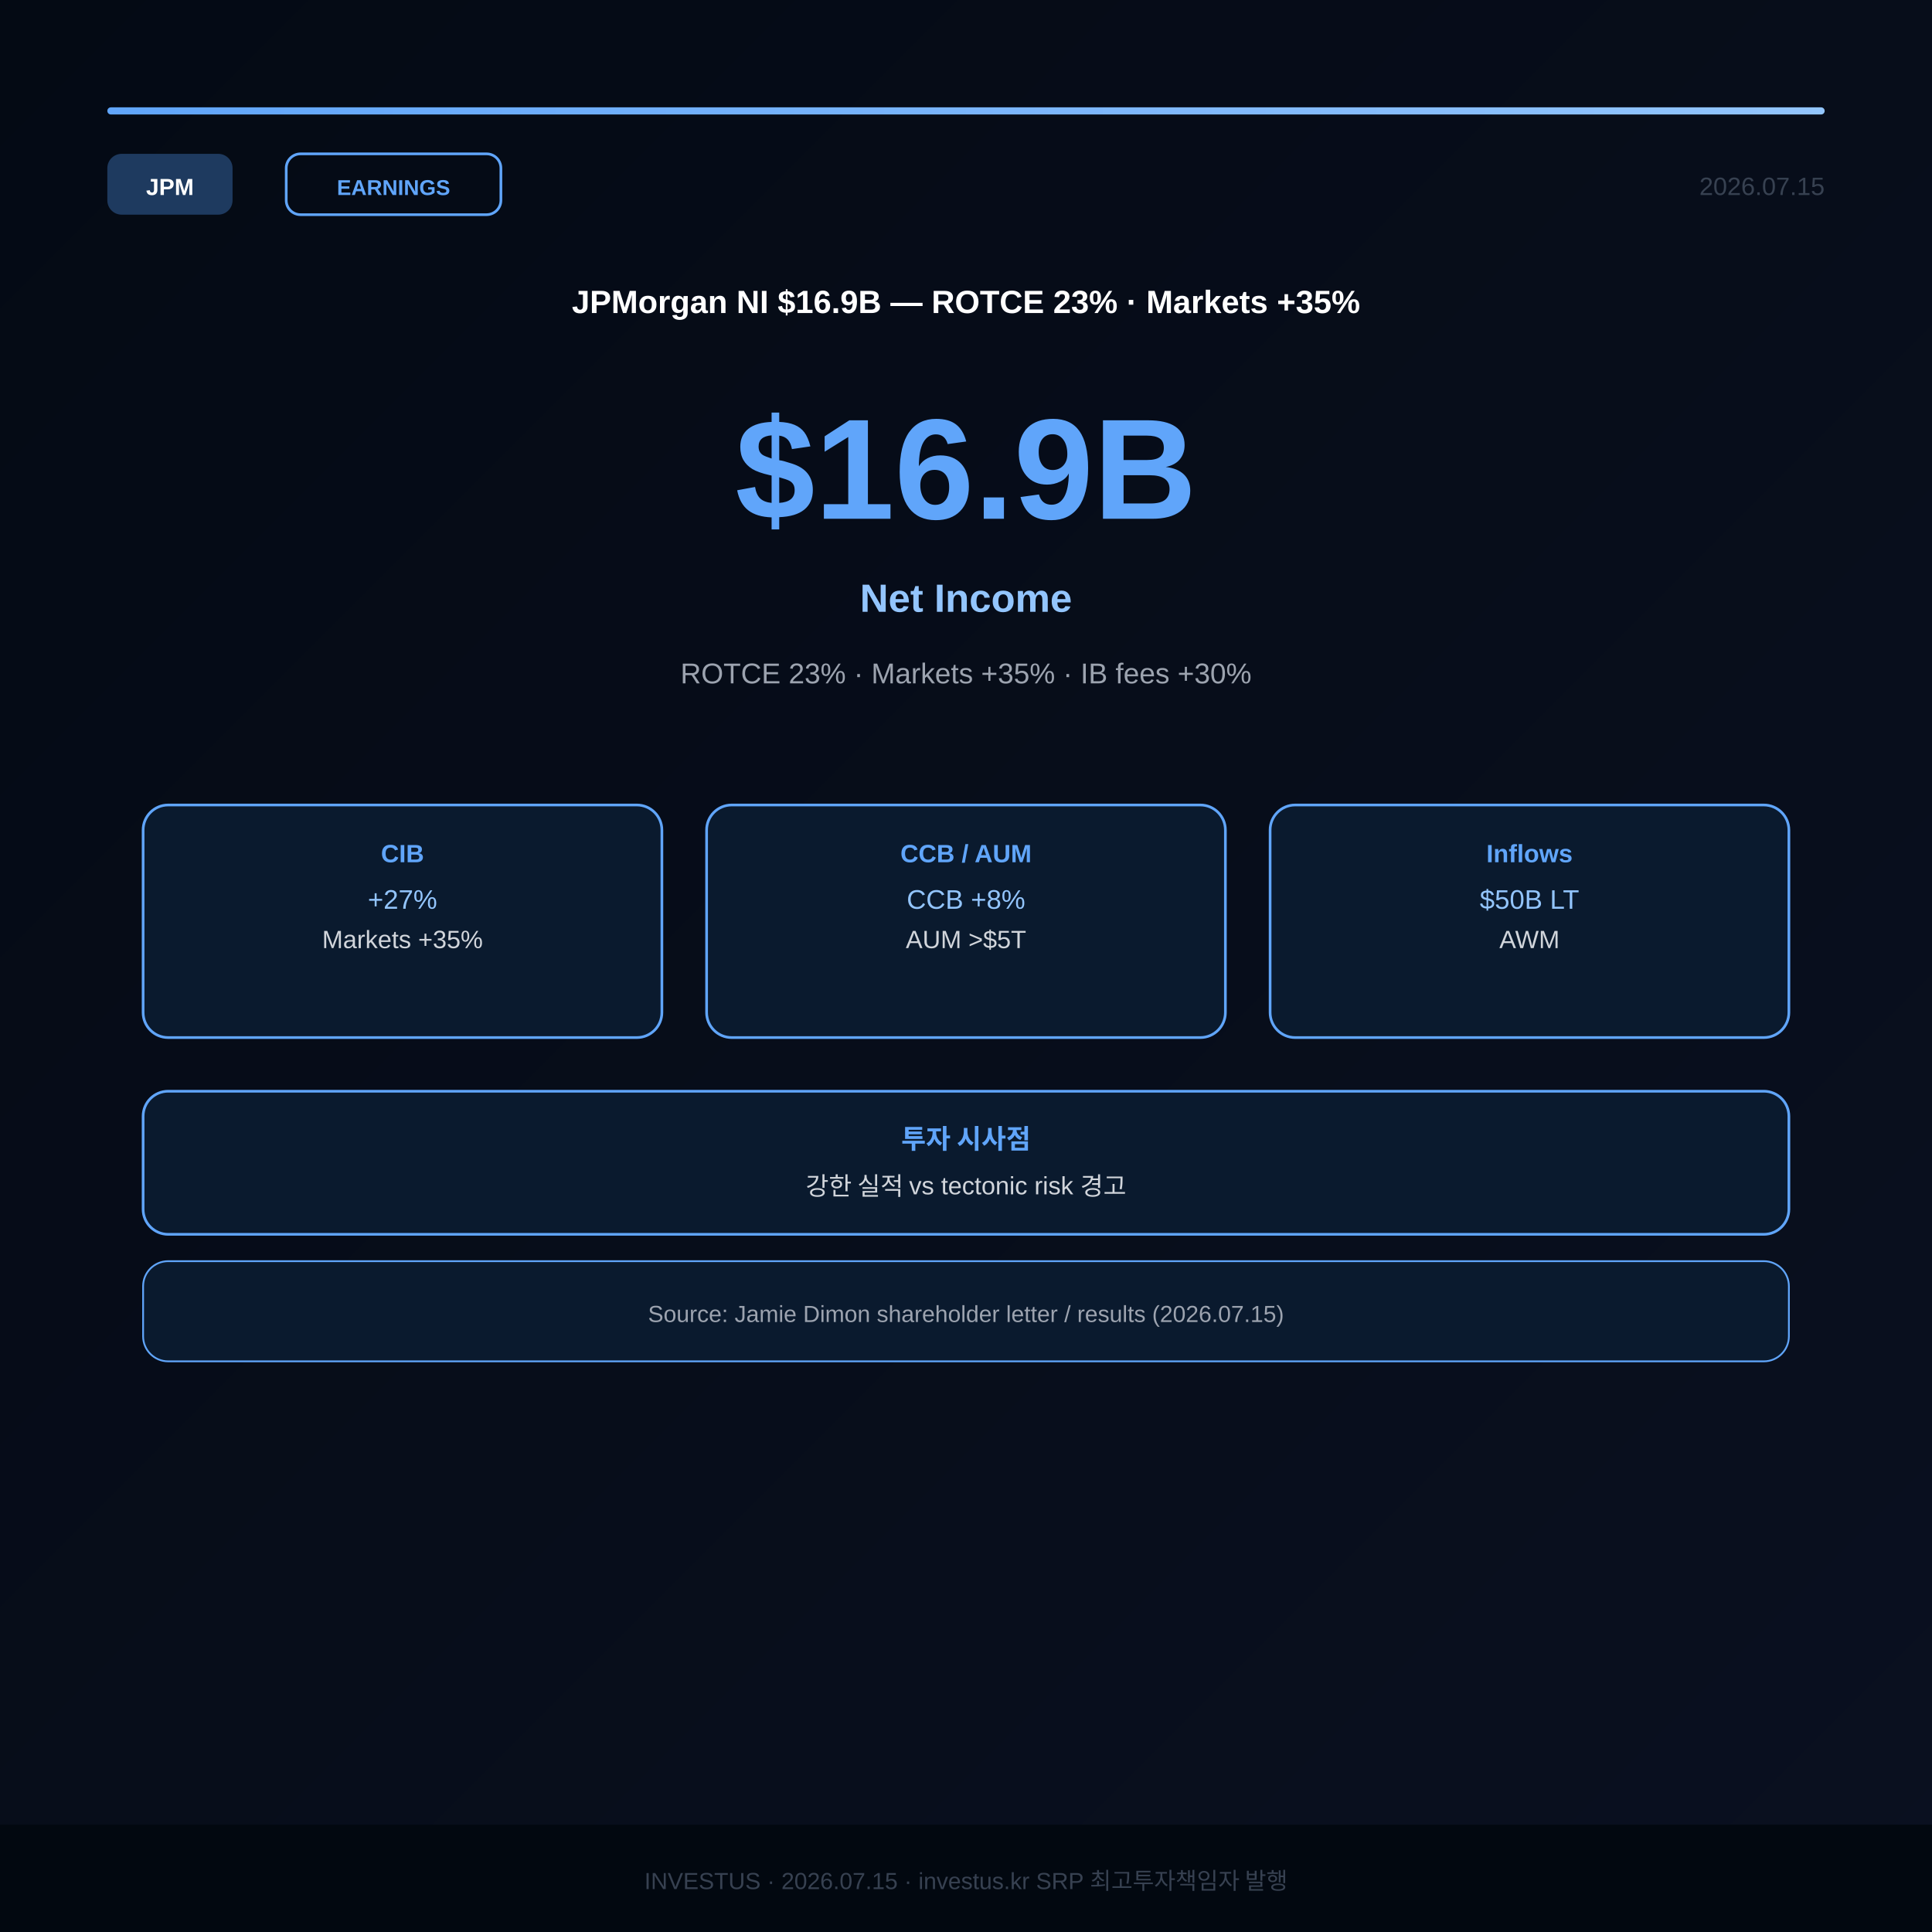
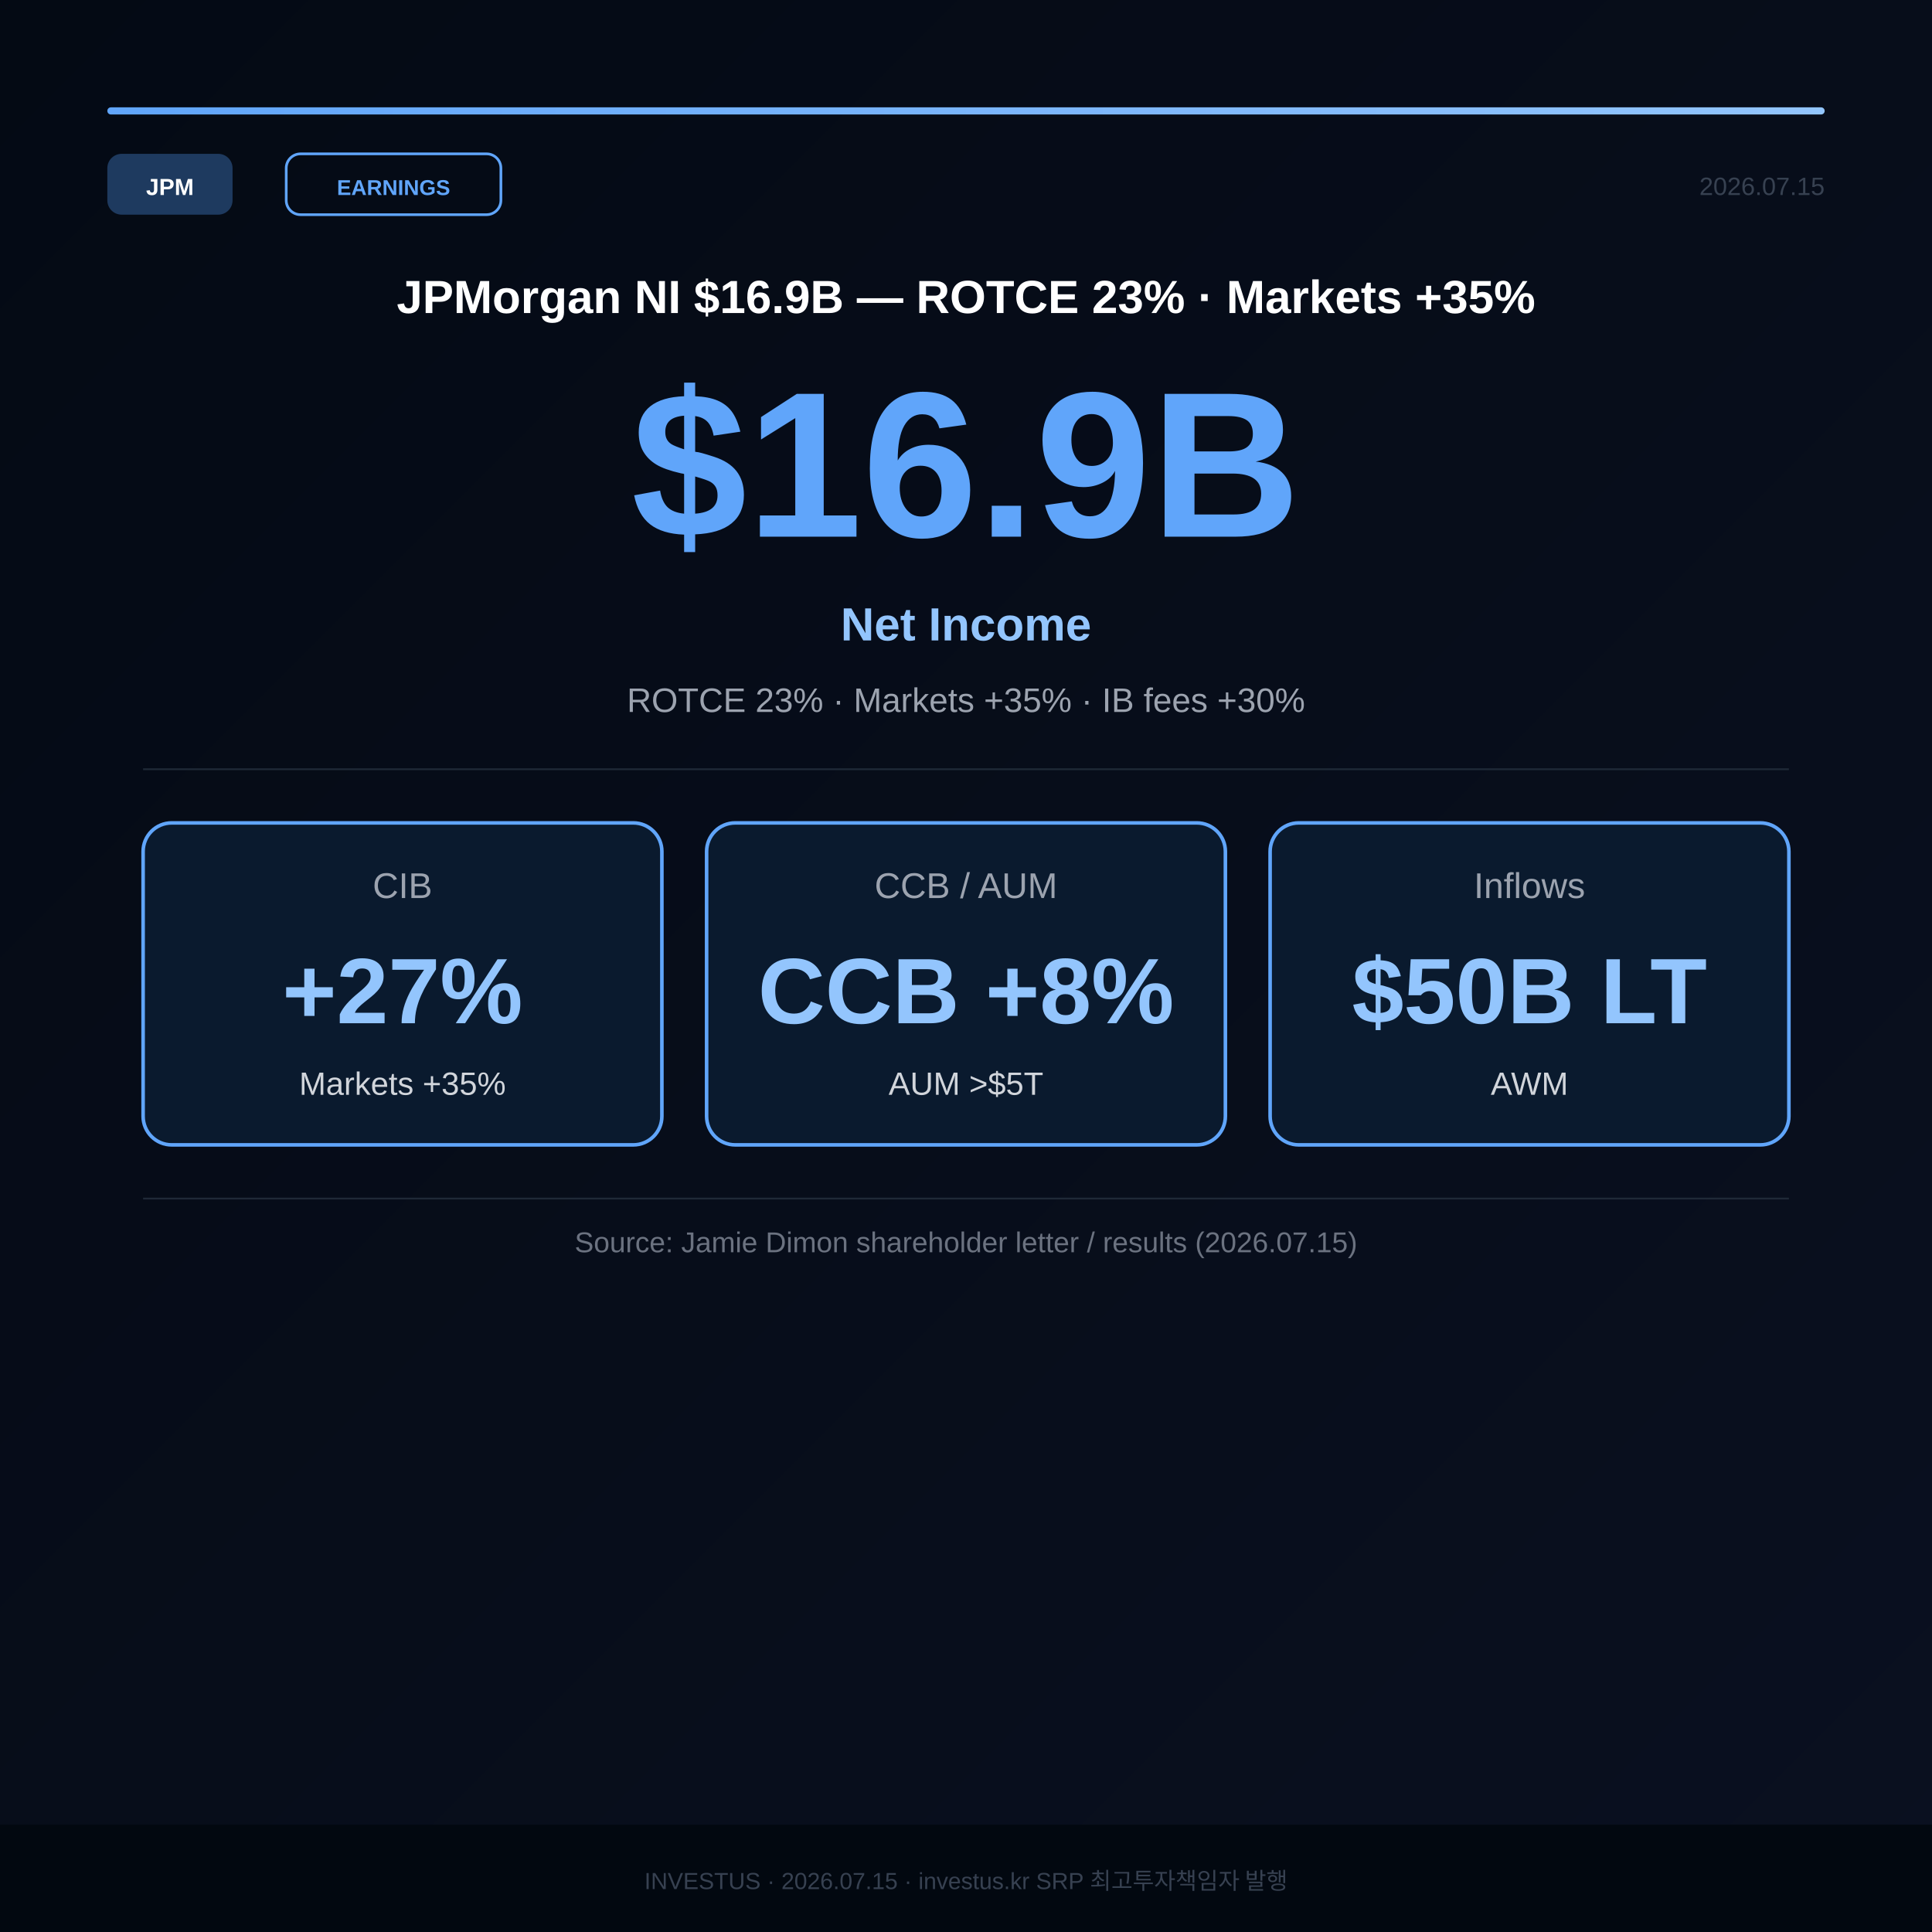
<svg xmlns="http://www.w3.org/2000/svg" viewBox="0 0 1080 1080" width="1080" height="1080">
  <defs>
    <linearGradient id="bg" x1="0%" y1="0%" x2="100%" y2="100%">
      <stop offset="0%" style="stop-color:#040a14" />
      <stop offset="100%" style="stop-color:#0a1020" />
    </linearGradient>
    <linearGradient id="grad" x1="0%" y1="0%" x2="100%" y2="0%">
      <stop offset="0%" style="stop-color:#60a5fa" />
      <stop offset="100%" style="stop-color:#93c5fd" />
    </linearGradient>
  </defs>
  <rect width="1080" height="1080" fill="url(#bg)" />
  <rect x="60" y="60" width="960" height="4" fill="url(#grad)" rx="2" />
  <rect x="60" y="86" width="70" height="34" rx="8" fill="#1e3a5f" />
  <text x="95.0" y="109" font-family="Arial Black, Arial" font-weight="900" font-size="13" fill="#ffffff" text-anchor="middle">JPM</text>
  <rect x="160" y="86" width="120" height="34" rx="8" fill="none" stroke="#60a5fa" stroke-width="1.5" />
  <text x="220.0" y="109" font-family="Arial, sans-serif" font-weight="700" font-size="12" fill="#60a5fa" text-anchor="middle">EARNINGS</text>
  <text x="1020" y="109" font-family="Arial, sans-serif" font-size="14" fill="#374151" text-anchor="end">2026.07.15</text>
-   <text x="540" y="175" font-family="Arial Black, Arial" font-weight="900" font-size="18" fill="#ffffff" text-anchor="middle">JPMorgan NI $16.9B — ROTCE 23% · Markets +35%</text>
-   <text x="540" y="290" font-family="Arial Black, Arial" font-weight="900" font-size="80" fill="#60a5fa" text-anchor="middle">$16.9B</text>
-   <text x="540" y="342" font-family="Arial Black, Arial" font-weight="900" font-size="22" fill="#93c5fd" text-anchor="middle">Net Income</text>
-   <text x="540" y="382" font-family="Arial, sans-serif" font-size="16" fill="#9ca3af" text-anchor="middle">ROTCE 23% · Markets +35% · IB fees +30%</text>
-   <rect x="80" y="450" width="290" height="130" rx="14" fill="#0a1a2e" stroke="#60a5fa" stroke-width="1.5" />
-   <text x="225.0" y="482" font-family="Arial Black, Arial" font-weight="900" font-size="14" fill="#60a5fa" text-anchor="middle">CIB</text>
-   <text x="225.0" y="508" font-family="Arial, sans-serif" font-size="15" fill="#93c5fd" text-anchor="middle">+27%</text>
-   <text x="225.0" y="530" font-family="Arial, sans-serif" font-size="14" fill="#d1d5db" text-anchor="middle">Markets +35%</text>
-   <rect x="395" y="450" width="290" height="130" rx="14" fill="#0a1a2e" stroke="#60a5fa" stroke-width="1.5" />
-   <text x="540.0" y="482" font-family="Arial Black, Arial" font-weight="900" font-size="14" fill="#60a5fa" text-anchor="middle">CCB / AUM</text>
-   <text x="540.0" y="508" font-family="Arial, sans-serif" font-size="15" fill="#93c5fd" text-anchor="middle">CCB +8%</text>
-   <text x="540.0" y="530" font-family="Arial, sans-serif" font-size="14" fill="#d1d5db" text-anchor="middle">AUM &gt;$5T</text>
-   <rect x="710" y="450" width="290" height="130" rx="14" fill="#0a1a2e" stroke="#60a5fa" stroke-width="1.5" />
-   <text x="855.0" y="482" font-family="Arial Black, Arial" font-weight="900" font-size="14" fill="#60a5fa" text-anchor="middle">Inflows</text>
-   <text x="855.0" y="508" font-family="Arial, sans-serif" font-size="15" fill="#93c5fd" text-anchor="middle">$50B LT</text>
-   <text x="855.0" y="530" font-family="Arial, sans-serif" font-size="14" fill="#d1d5db" text-anchor="middle">AWM</text>
-   <rect x="80" y="610" width="920" height="80" rx="14" fill="#0a1a2e" stroke="#60a5fa" stroke-width="1.5" />
-   <text x="540" y="642" font-family="Arial Black, Arial" font-weight="900" font-size="15" fill="#60a5fa" text-anchor="middle">투자 시사점</text>
-   <text x="540" y="668" font-family="Arial, sans-serif" font-size="14" fill="#d1d5db" text-anchor="middle">강한 실적 vs tectonic risk 경고</text>
-   <rect x="80" y="705" width="920" height="56" rx="14" fill="#0a1a2e" stroke="#60a5fa" stroke-width="1" />
-   <text x="540" y="739" font-family="Arial, sans-serif" font-size="13" fill="#9ca3af" text-anchor="middle">Source: Jamie Dimon shareholder letter / results (2026.07.15)</text>
+   <text x="540" y="175" font-family="Arial Black, Arial" font-weight="900" font-size="26" fill="#ffffff" text-anchor="middle">JPMorgan NI $16.9B — ROTCE 23% · Markets +35%</text>
+   <text x="540" y="300" font-family="Arial Black, Arial" font-weight="900" font-size="116" fill="#60a5fa" text-anchor="middle">$16.9B</text>
+   <text x="540" y="358" font-family="Arial Black, Arial" font-weight="900" font-size="26" fill="#93c5fd" text-anchor="middle">Net Income</text>
+   <text x="540" y="398" font-family="Arial, sans-serif" font-size="19" fill="#9ca3af" text-anchor="middle">ROTCE 23% · Markets +35% · IB fees +30%</text>
+   <line x1="80" y1="430" x2="1000" y2="430" stroke="#1f2937" stroke-width="1" />
+   <rect x="80" y="460" width="290" height="180" rx="16" fill="#0a1a2e" stroke="#60a5fa" stroke-width="2" />
+   <text x="225.0" y="502" font-family="Arial, sans-serif" font-size="20" fill="#9ca3af" text-anchor="middle">CIB</text>
+   <text x="225.0" y="572" font-family="Arial Black, Arial" font-weight="900" font-size="52" fill="#93c5fd" text-anchor="middle">+27%</text>
+   <text x="225.0" y="612" font-family="Arial, sans-serif" font-size="18" fill="#d1d5db" text-anchor="middle">Markets +35%</text>
+   <rect x="395" y="460" width="290" height="180" rx="16" fill="#0a1a2e" stroke="#60a5fa" stroke-width="2" />
+   <text x="540.0" y="502" font-family="Arial, sans-serif" font-size="20" fill="#9ca3af" text-anchor="middle">CCB / AUM</text>
+   <text x="540.0" y="572" font-family="Arial Black, Arial" font-weight="900" font-size="52" fill="#93c5fd" text-anchor="middle">CCB +8%</text>
+   <text x="540.0" y="612" font-family="Arial, sans-serif" font-size="18" fill="#d1d5db" text-anchor="middle">AUM &gt;$5T</text>
+   <rect x="710" y="460" width="290" height="180" rx="16" fill="#0a1a2e" stroke="#60a5fa" stroke-width="2" />
+   <text x="855.0" y="502" font-family="Arial, sans-serif" font-size="20" fill="#9ca3af" text-anchor="middle">Inflows</text>
+   <text x="855.0" y="572" font-family="Arial Black, Arial" font-weight="900" font-size="52" fill="#93c5fd" text-anchor="middle">$50B LT</text>
+   <text x="855.0" y="612" font-family="Arial, sans-serif" font-size="18" fill="#d1d5db" text-anchor="middle">AWM</text>
+   <line x1="80" y1="670" x2="1000" y2="670" stroke="#1f2937" stroke-width="1" />
+   <text x="540" y="700" font-family="Arial, sans-serif" font-size="16" fill="#6b7280" text-anchor="middle">Source: Jamie Dimon shareholder letter / results (2026.07.15)</text>
  <rect x="0" y="1020" width="1080" height="60" fill="#020810" />
  <text x="540" y="1056" font-family="Arial, sans-serif" font-size="13" fill="#374151" text-anchor="middle">INVESTUS · 2026.07.15 · investus.kr SRP 최고투자책임자 발행</text>
</svg>
